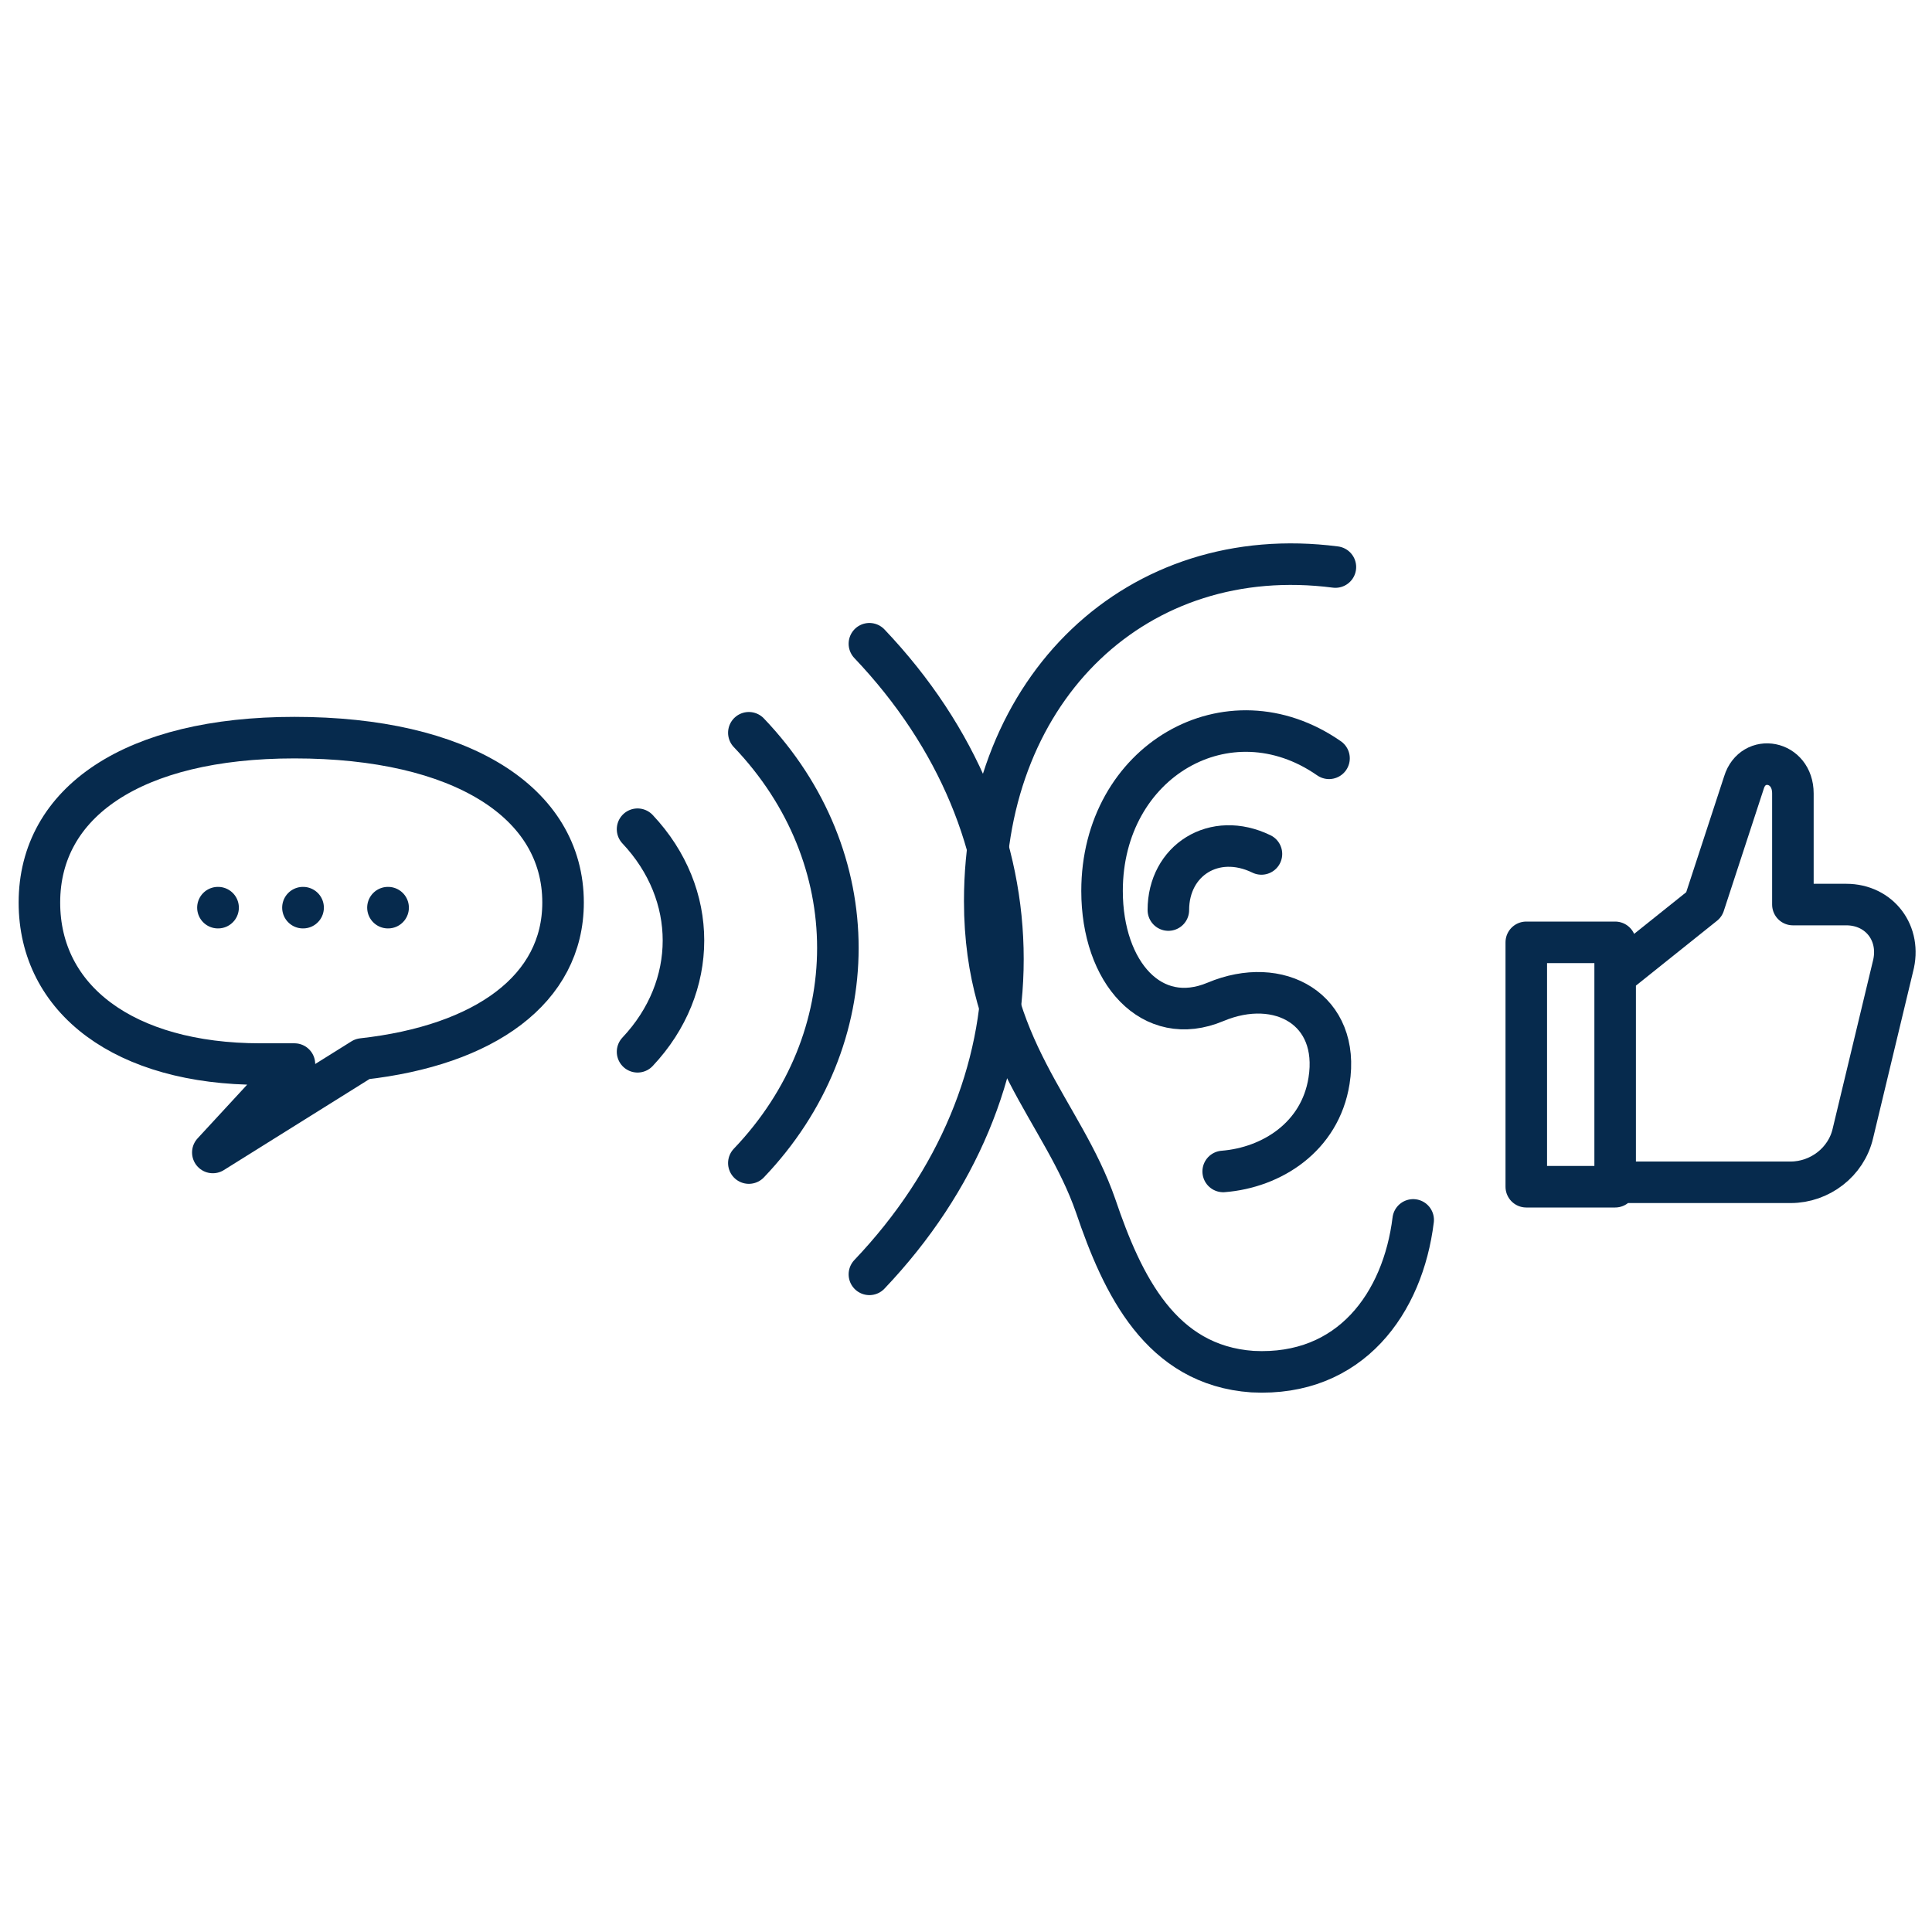
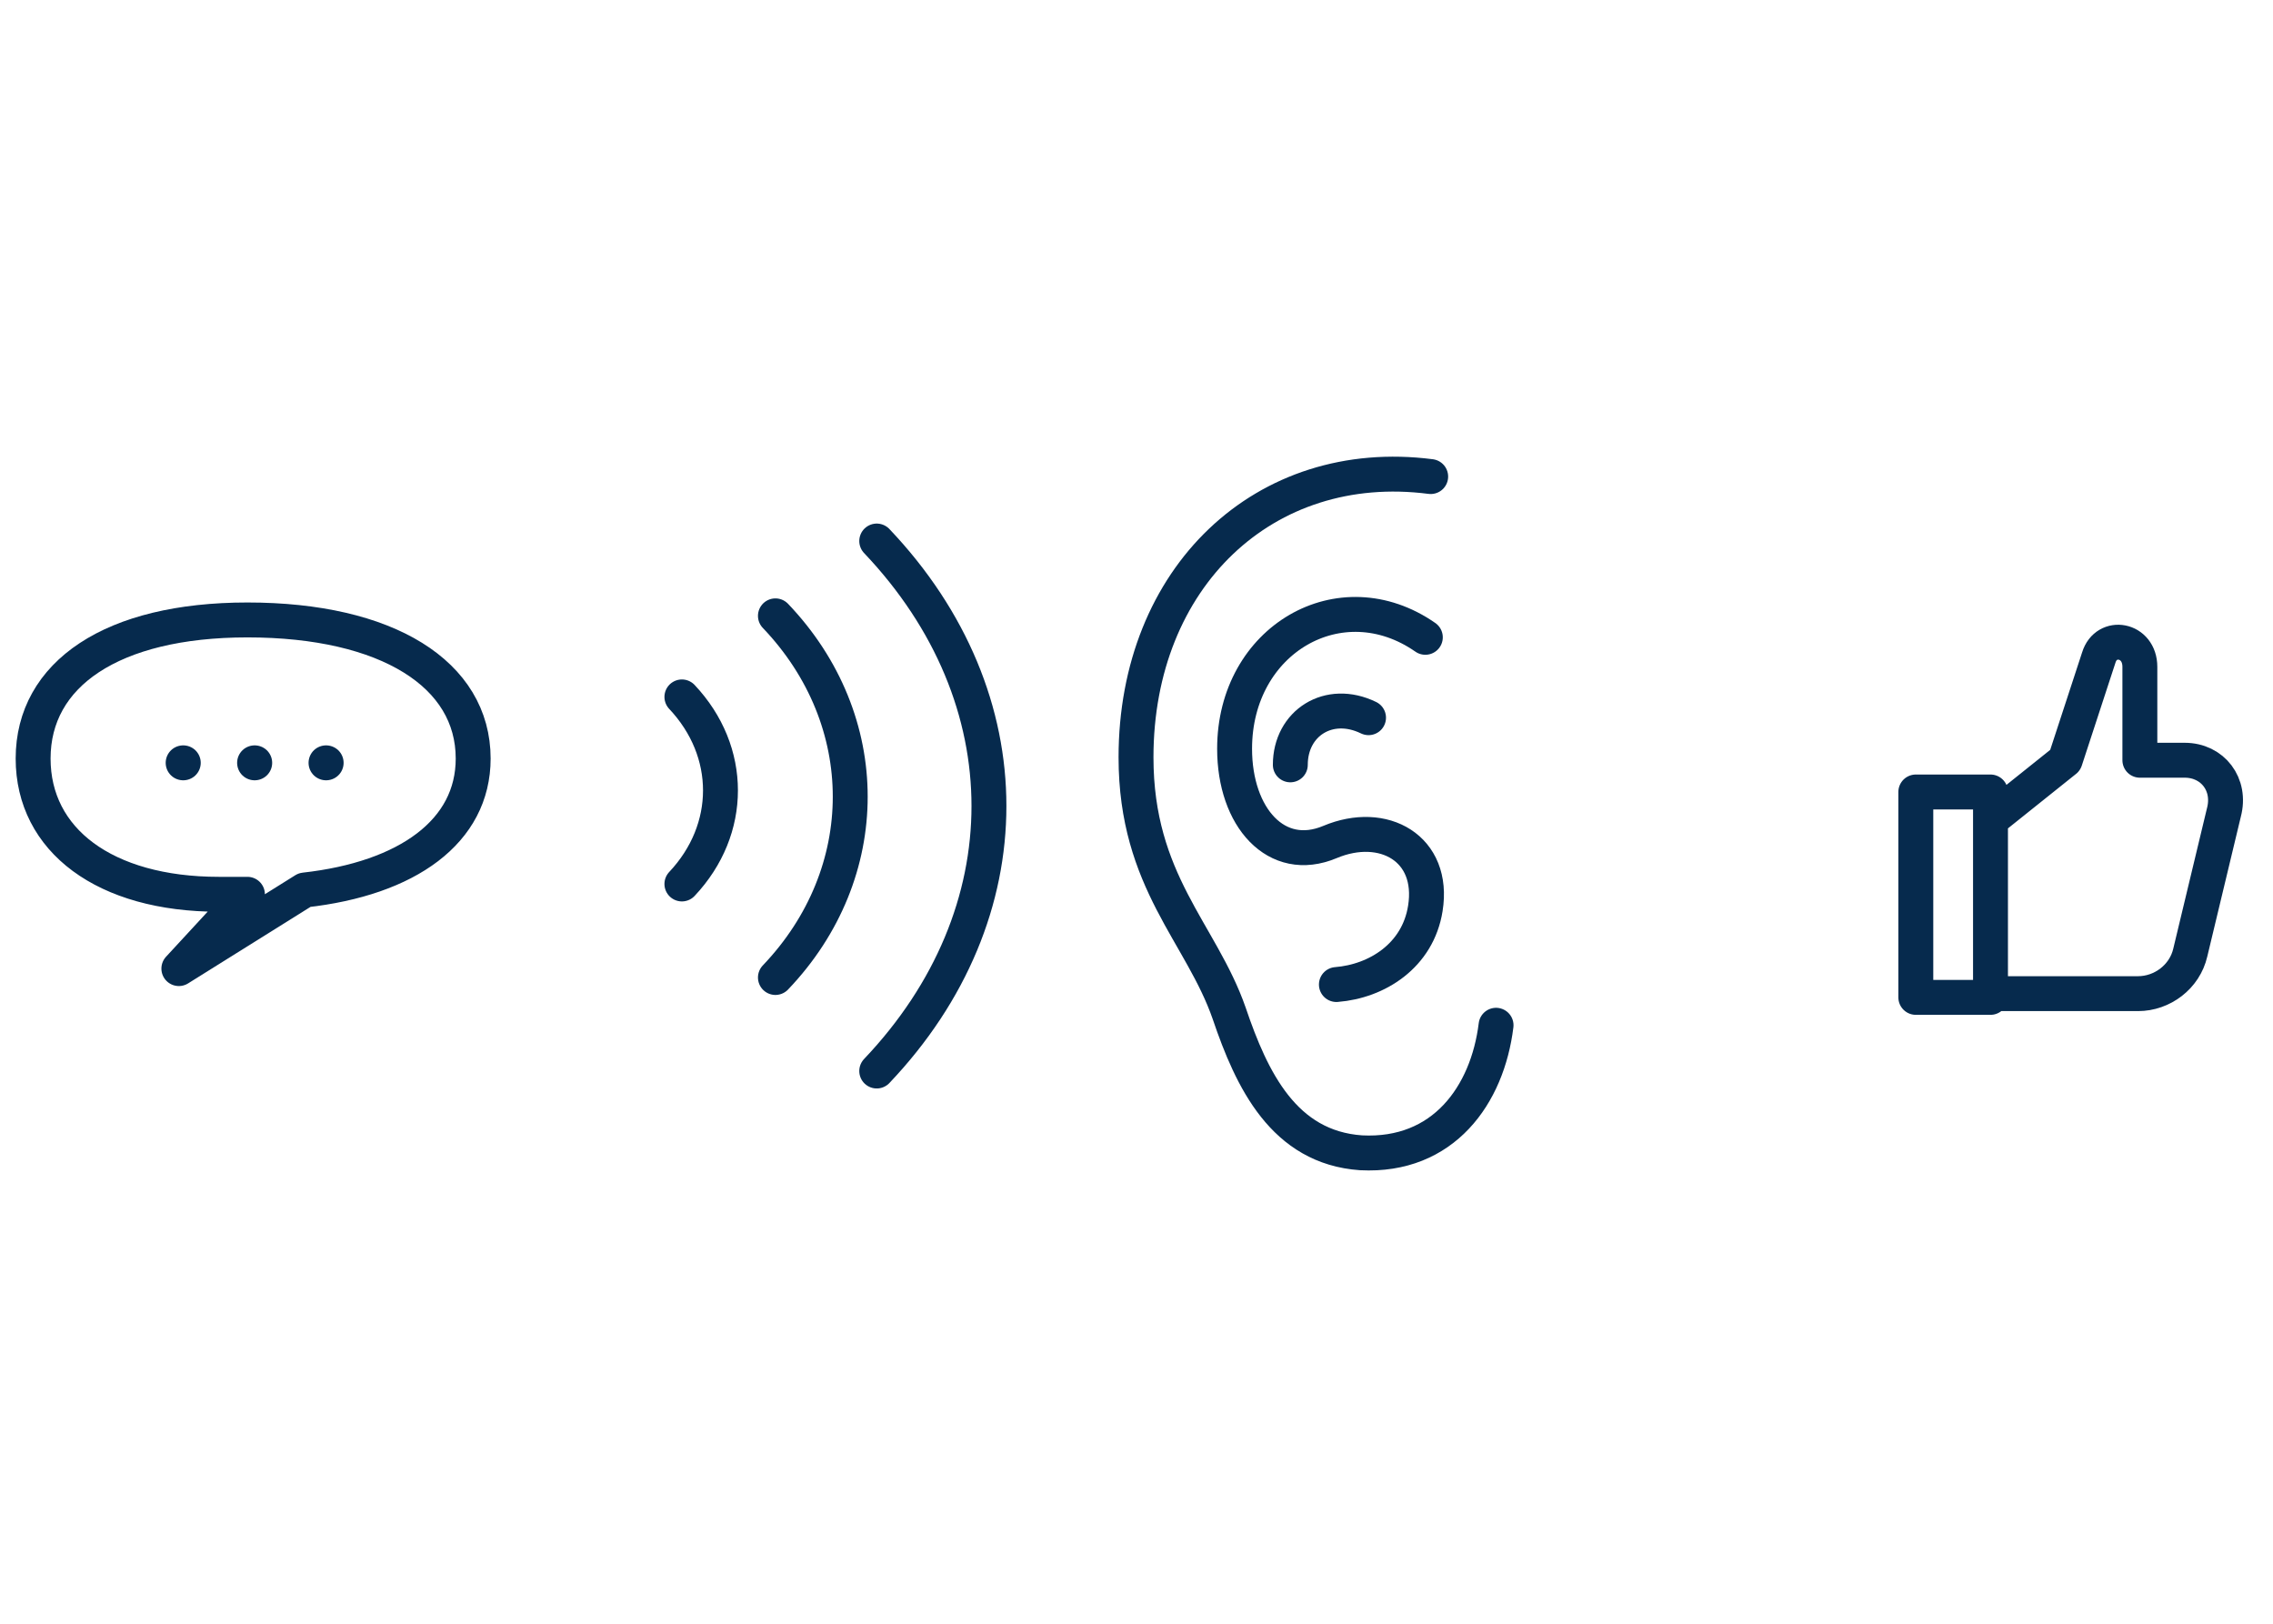
- <svg xmlns="http://www.w3.org/2000/svg" width="100" height="100" viewBox="0 0 100 100" role="img" aria-label="Ein Ohr mit Sprechblase, Fragezeichen und Schallwellen als Symbol für Zuhören und Verstehen">
+ <svg xmlns="http://www.w3.org/2000/svg" width="140" height="100" viewBox="0 0 140 100" role="img" aria-label="Ein Ohr mit Sprechblase, Schallwellen und Daumen als Symbol für Zuhören und Verstehen">
  <g fill="none" stroke="#062a4d" stroke-width="2.15" stroke-linecap="round" stroke-linejoin="round">
-     <g transform="translate(28.2 11.2) scale(.66)">
+     <g transform="translate(47.2 11.2) scale(.66)">
      <path vector-effect="non-scaling-stroke" d="M62 27.5c-15.5-2-27.5 9.4-27.5 26.2 0 11.6 6.1 16.4 8.7 23.9 2.1 6.2 5.1 12.5 12.3 13 7.7.4 11.8-5.4 12.6-11.9" />
      <path vector-effect="non-scaling-stroke" d="M61.5 42.5c-7.9-5.5-17.8.2-17.8 10.4 0 6.4 3.9 10.8 8.9 8.7 5-2.1 9.8.6 8.9 6.2-.7 4.4-4.5 6.8-8.3 7.1" />
      <path vector-effect="non-scaling-stroke" d="M56.2 50c-3.7-1.8-7.3.5-7.3 4.4" />
    </g>
    <g transform="translate(-.6 30.7) scale(.88)">
      <path vector-effect="non-scaling-stroke" d="M18 8.5C8.5 8.5 3 12.3 3 18.2c0 5.7 5 9.5 13 9.5h2l-4.8 5.2 8.8-5.5c7.2-.8 11.8-4.1 11.8-9.2 0-5.9-6-9.7-15.8-9.7z" />
      <path vector-effect="non-scaling-stroke" d="M13.5 18.5h.01M18.5 18.5h.01M23.5 18.5h.01" />
    </g>
-     <path vector-effect="non-scaling-stroke" transform="translate(-15.3 29.8) scale(1.15)" d="M82 16.5h4v11h-4zM86 18l4-3.2 1.8-5.5c.4-1.3 2.2-1 2.2.5v5h2.4c1.5 0 2.5 1.3 2.1 2.8l-1.8 7.5c-.3 1.3-1.5 2.2-2.8 2.2H86z" />
-     <path vector-effect="non-scaling-stroke" transform="translate(23.4 -7) scale(.96)" d="M10 64c3.3-3.5 3.3-8.5 0-12M16 70c6.4-6.7 6.4-16.5 0-23.2M22.5 76c9.6-10.1 9.6-23.9 0-34" />
+     <path vector-effect="non-scaling-stroke" transform="translate(23.7 29.8) scale(1.15)" d="M82 16.5h4v11h-4zM86 18l4-3.2 1.8-5.5c.4-1.3 2.2-1 2.2.5v5h2.4c1.5 0 2.5 1.3 2.1 2.8l-1.8 7.5c-.3 1.3-1.5 2.2-2.8 2.2H86z" />
+     <path vector-effect="non-scaling-stroke" transform="translate(32.4 -7) scale(.96)" d="M10 64c3.3-3.5 3.3-8.5 0-12M16 70c6.4-6.7 6.4-16.5 0-23.2M22.5 76c9.6-10.1 9.6-23.9 0-34" />
  </g>
</svg>
